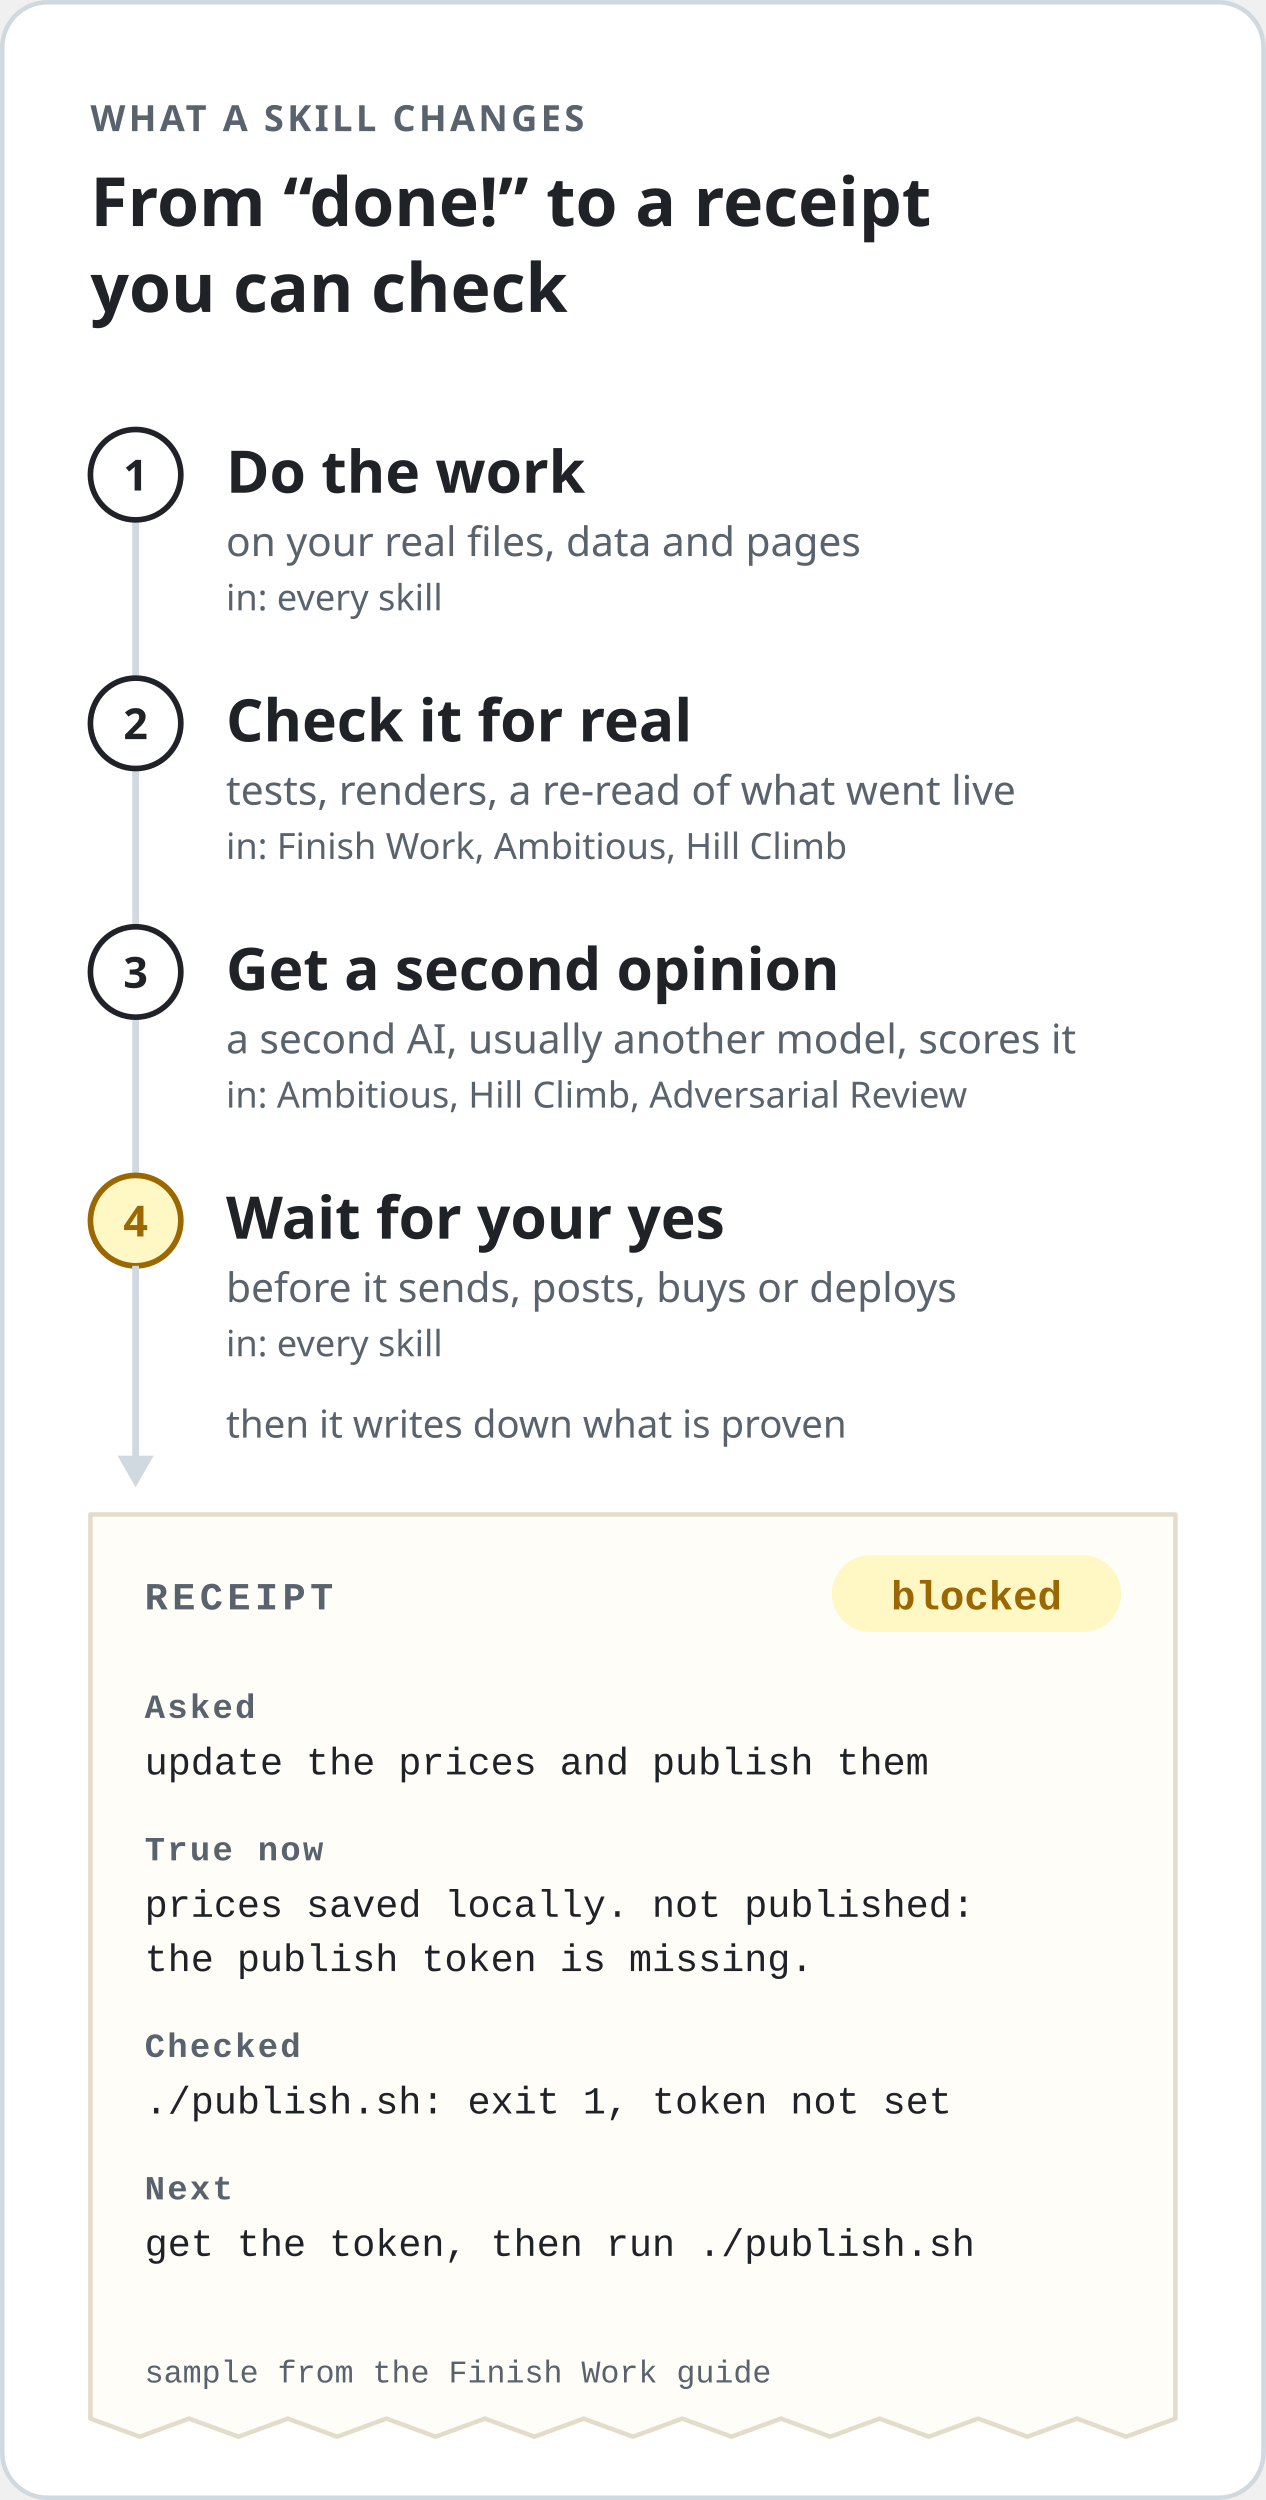
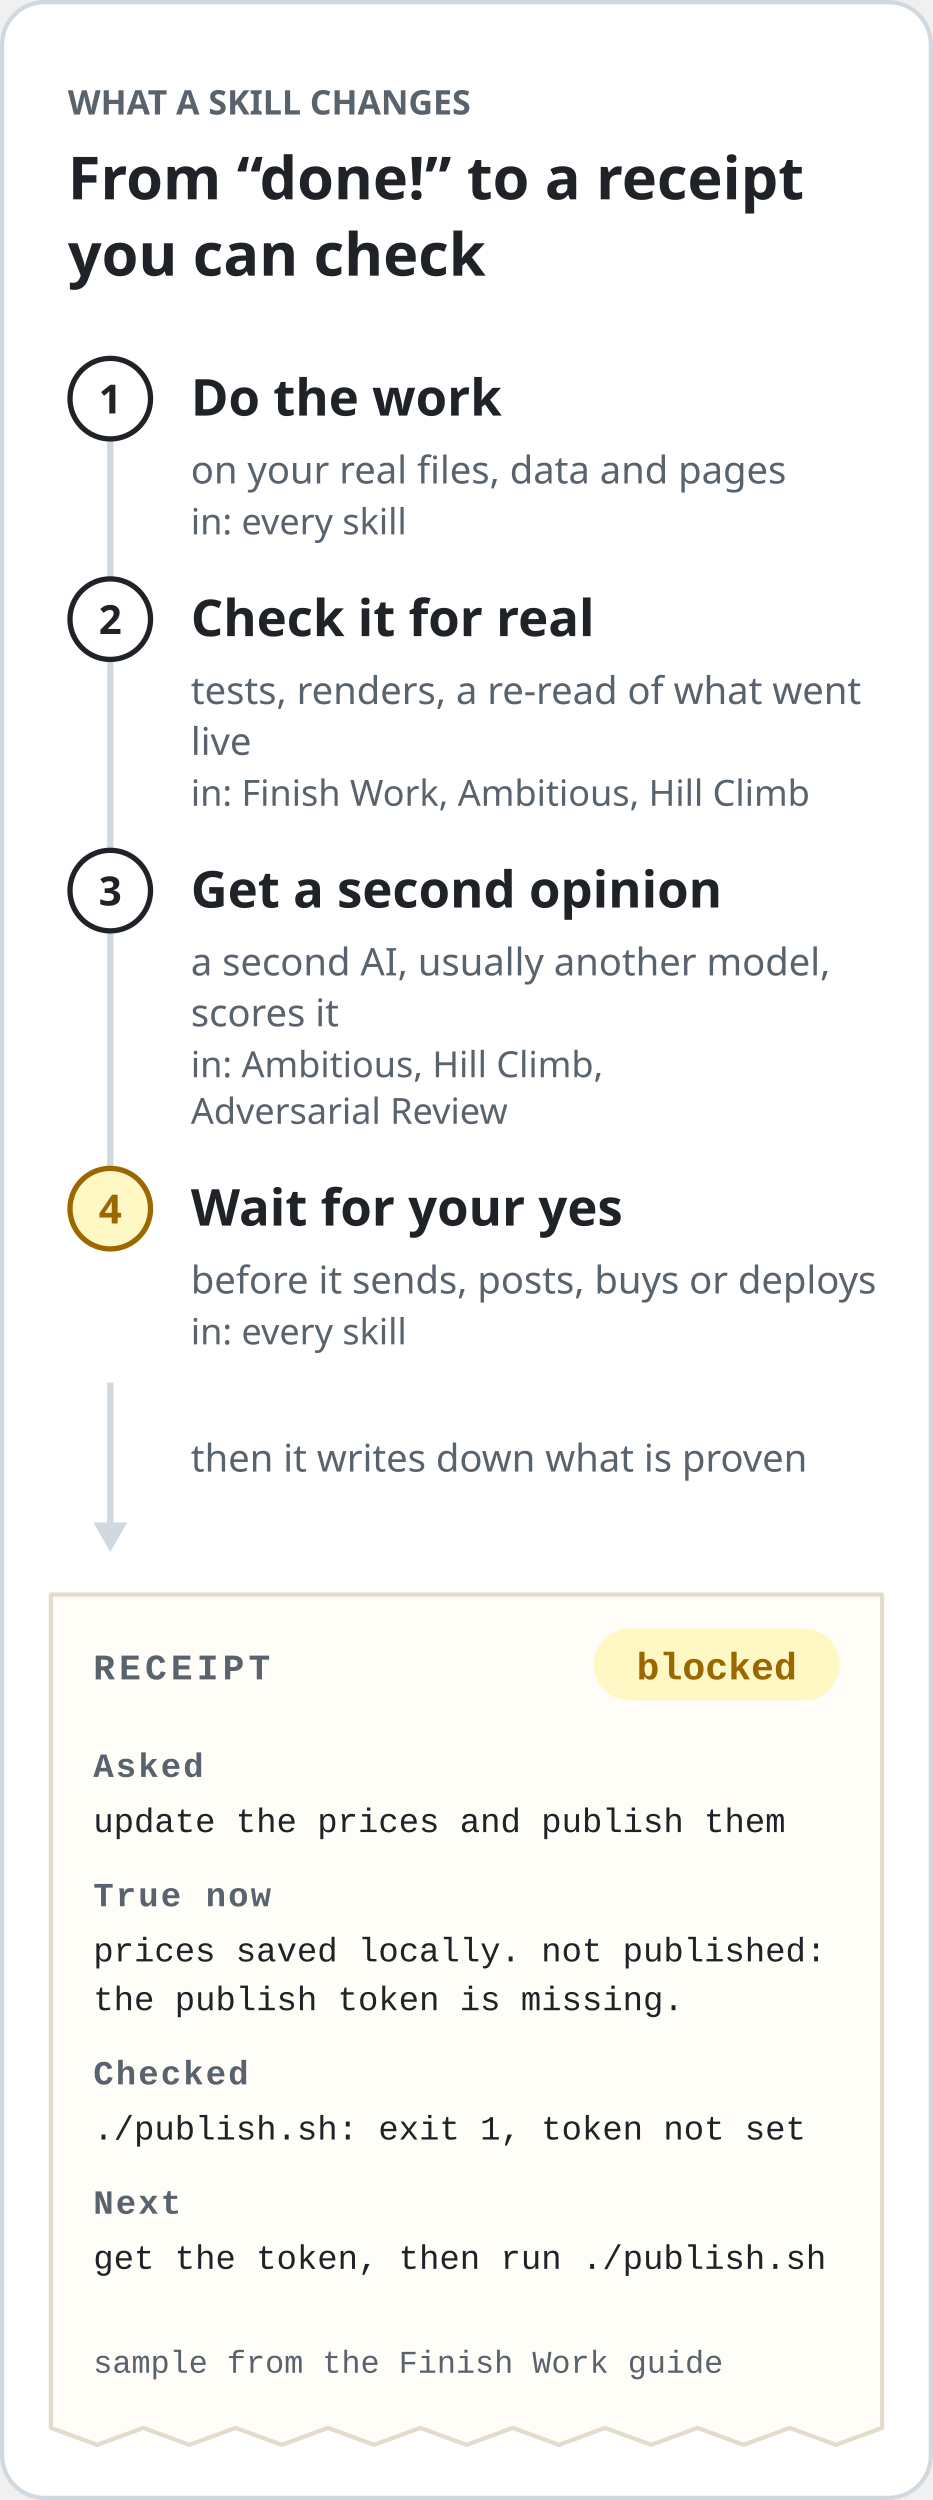
- <svg xmlns="http://www.w3.org/2000/svg" width="560" height="1106" viewBox="0 0 560 1106" role="img" aria-labelledby="t d">
-   <rect x="1" y="1" width="558" height="1104" rx="20" fill="#ffffff" stroke="#d1d9e0" stroke-width="2" />
-   <text x="40" y="58" font-family="-apple-system, BlinkMacSystemFont, 'Segoe UI', 'Noto Sans', Helvetica, Arial, sans-serif" font-size="16" font-weight="600" fill="#59636e" text-anchor="start" letter-spacing="1.5">WHAT A SKILL CHANGES</text>
-   <text x="40" y="100" font-family="-apple-system, BlinkMacSystemFont, 'Segoe UI', 'Noto Sans', Helvetica, Arial, sans-serif" font-size="30" font-weight="700" fill="#1f2328" text-anchor="start">From “done!” to a receipt</text>
-   <text x="40" y="138" font-family="-apple-system, BlinkMacSystemFont, 'Segoe UI', 'Noto Sans', Helvetica, Arial, sans-serif" font-size="30" font-weight="700" fill="#1f2328" text-anchor="start">you can check</text>
-   <line x1="60" y1="210" x2="60" y2="540" stroke="#d1d9e0" stroke-width="3" />
-   <circle cx="60" cy="210" r="20" fill="#ffffff" stroke="#1f2328" stroke-width="2.5" />
-   <text x="60" y="217" font-family="-apple-system, BlinkMacSystemFont, 'Segoe UI', 'Noto Sans', Helvetica, Arial, sans-serif" font-size="19" font-weight="700" fill="#1f2328" text-anchor="middle">1</text>
-   <text x="100" y="218" font-family="-apple-system, BlinkMacSystemFont, 'Segoe UI', 'Noto Sans', Helvetica, Arial, sans-serif" font-size="26" font-weight="700" fill="#1f2328" text-anchor="start">Do the work</text>
-   <text x="100" y="246" font-family="-apple-system, BlinkMacSystemFont, 'Segoe UI', 'Noto Sans', Helvetica, Arial, sans-serif" font-size="18" font-weight="400" fill="#59636e" text-anchor="start">on your real files, data and pages</text>
-   <text x="100" y="270" font-family="-apple-system, BlinkMacSystemFont, 'Segoe UI', 'Noto Sans', Helvetica, Arial, sans-serif" font-size="16" font-weight="400" fill="#59636e" text-anchor="start">in: every skill</text>
-   <circle cx="60" cy="320" r="20" fill="#ffffff" stroke="#1f2328" stroke-width="2.5" />
-   <text x="60" y="327" font-family="-apple-system, BlinkMacSystemFont, 'Segoe UI', 'Noto Sans', Helvetica, Arial, sans-serif" font-size="19" font-weight="700" fill="#1f2328" text-anchor="middle">2</text>
-   <text x="100" y="328" font-family="-apple-system, BlinkMacSystemFont, 'Segoe UI', 'Noto Sans', Helvetica, Arial, sans-serif" font-size="26" font-weight="700" fill="#1f2328" text-anchor="start">Check it for real</text>
-   <text x="100" y="356" font-family="-apple-system, BlinkMacSystemFont, 'Segoe UI', 'Noto Sans', Helvetica, Arial, sans-serif" font-size="18" font-weight="400" fill="#59636e" text-anchor="start">tests, renders, a re-read of what went live</text>
-   <text x="100" y="380" font-family="-apple-system, BlinkMacSystemFont, 'Segoe UI', 'Noto Sans', Helvetica, Arial, sans-serif" font-size="16" font-weight="400" fill="#59636e" text-anchor="start">in: Finish Work, Ambitious, Hill Climb</text>
-   <circle cx="60" cy="430" r="20" fill="#ffffff" stroke="#1f2328" stroke-width="2.5" />
-   <text x="60" y="437" font-family="-apple-system, BlinkMacSystemFont, 'Segoe UI', 'Noto Sans', Helvetica, Arial, sans-serif" font-size="19" font-weight="700" fill="#1f2328" text-anchor="middle">3</text>
-   <text x="100" y="438" font-family="-apple-system, BlinkMacSystemFont, 'Segoe UI', 'Noto Sans', Helvetica, Arial, sans-serif" font-size="26" font-weight="700" fill="#1f2328" text-anchor="start">Get a second opinion</text>
-   <text x="100" y="466" font-family="-apple-system, BlinkMacSystemFont, 'Segoe UI', 'Noto Sans', Helvetica, Arial, sans-serif" font-size="18" font-weight="400" fill="#59636e" text-anchor="start">a second AI, usually another model, scores it</text>
-   <text x="100" y="490" font-family="-apple-system, BlinkMacSystemFont, 'Segoe UI', 'Noto Sans', Helvetica, Arial, sans-serif" font-size="16" font-weight="400" fill="#59636e" text-anchor="start">in: Ambitious, Hill Climb, Adversarial Review</text>
-   <circle cx="60" cy="540" r="20" fill="#fff8c5" stroke="#9a6700" stroke-width="2.5" />
-   <text x="60" y="547" font-family="-apple-system, BlinkMacSystemFont, 'Segoe UI', 'Noto Sans', Helvetica, Arial, sans-serif" font-size="19" font-weight="700" fill="#9a6700" text-anchor="middle">4</text>
-   <text x="100" y="548" font-family="-apple-system, BlinkMacSystemFont, 'Segoe UI', 'Noto Sans', Helvetica, Arial, sans-serif" font-size="26" font-weight="700" fill="#1f2328" text-anchor="start">Wait for your yes</text>
-   <text x="100" y="576" font-family="-apple-system, BlinkMacSystemFont, 'Segoe UI', 'Noto Sans', Helvetica, Arial, sans-serif" font-size="18" font-weight="400" fill="#59636e" text-anchor="start">before it sends, posts, buys or deploys</text>
-   <text x="100" y="600" font-family="-apple-system, BlinkMacSystemFont, 'Segoe UI', 'Noto Sans', Helvetica, Arial, sans-serif" font-size="16" font-weight="400" fill="#59636e" text-anchor="start">in: every skill</text>
-   <path d="M 60 560 L 60 652" fill="none" stroke="#d1d9e0" stroke-width="3" />
-   <path d="M 52 644 L 60 658 L 68 644 Z" fill="#d1d9e0" />
-   <text x="100" y="636" font-family="-apple-system, BlinkMacSystemFont, 'Segoe UI', 'Noto Sans', Helvetica, Arial, sans-serif" font-size="17" font-weight="400" fill="#59636e" text-anchor="start">then it writes down what is proven</text>
-   <path d="M 40 670 L 520 670 L 520 1070 L 498.2 1078 L 476.4 1070 L 454.5 1078 L 432.7 1070 L 410.9 1078 L 389.1 1070 L 367.3 1078 L 345.5 1070 L 323.6 1078 L 301.8 1070 L 280.0 1078 L 258.2 1070 L 236.4 1078 L 214.5 1070 L 192.7 1078 L 170.9 1070 L 149.1 1078 L 127.3 1070 L 105.5 1078 L 83.6 1070 L 61.8 1078 L 40.0 1070 L 40 1070 Z" fill="#fffdf7" stroke="#e3dccb" stroke-width="2" stroke-linejoin="round" />
-   <text x="64" y="712" font-family="ui-monospace, SFMono-Regular, 'SF Mono', Menlo, Consolas, 'Liberation Mono', monospace" font-size="17" font-weight="700" fill="#59636e" text-anchor="start" letter-spacing="2">RECEIPT</text>
-   <rect x="368" y="688" width="128" height="34" rx="17" fill="#fff8c5" />
-   <text x="432" y="712" font-family="ui-monospace, SFMono-Regular, 'SF Mono', Menlo, Consolas, 'Liberation Mono', monospace" font-size="18" font-weight="700" fill="#9a6700" text-anchor="middle">blocked</text>
-   <text x="64" y="760" font-family="ui-monospace, SFMono-Regular, 'SF Mono', Menlo, Consolas, 'Liberation Mono', monospace" font-size="15" font-weight="700" fill="#59636e" text-anchor="start" letter-spacing="1">Asked</text>
-   <text x="64" y="785" font-family="ui-monospace, SFMono-Regular, 'SF Mono', Menlo, Consolas, 'Liberation Mono', monospace" font-size="17" font-weight="400" fill="#1f2328" text-anchor="start">update the prices and publish them</text>
-   <text x="64" y="823" font-family="ui-monospace, SFMono-Regular, 'SF Mono', Menlo, Consolas, 'Liberation Mono', monospace" font-size="15" font-weight="700" fill="#59636e" text-anchor="start" letter-spacing="1">True now</text>
-   <text x="64" y="848" font-family="ui-monospace, SFMono-Regular, 'SF Mono', Menlo, Consolas, 'Liberation Mono', monospace" font-size="17" font-weight="400" fill="#1f2328" text-anchor="start">prices saved locally. not published:</text>
-   <text x="64" y="872" font-family="ui-monospace, SFMono-Regular, 'SF Mono', Menlo, Consolas, 'Liberation Mono', monospace" font-size="17" font-weight="400" fill="#1f2328" text-anchor="start">the publish token is missing.</text>
-   <text x="64" y="910" font-family="ui-monospace, SFMono-Regular, 'SF Mono', Menlo, Consolas, 'Liberation Mono', monospace" font-size="15" font-weight="700" fill="#59636e" text-anchor="start" letter-spacing="1">Checked</text>
-   <text x="64" y="935" font-family="ui-monospace, SFMono-Regular, 'SF Mono', Menlo, Consolas, 'Liberation Mono', monospace" font-size="17" font-weight="400" fill="#1f2328" text-anchor="start">./publish.sh: exit 1, token not set</text>
-   <text x="64" y="973" font-family="ui-monospace, SFMono-Regular, 'SF Mono', Menlo, Consolas, 'Liberation Mono', monospace" font-size="15" font-weight="700" fill="#59636e" text-anchor="start" letter-spacing="1">Next</text>
-   <text x="64" y="998" font-family="ui-monospace, SFMono-Regular, 'SF Mono', Menlo, Consolas, 'Liberation Mono', monospace" font-size="17" font-weight="400" fill="#1f2328" text-anchor="start">get the token, then run ./publish.sh</text>
-   <text x="64" y="1054" font-family="ui-monospace, SFMono-Regular, 'SF Mono', Menlo, Consolas, 'Liberation Mono', monospace" font-size="14" font-weight="400" fill="#59636e" text-anchor="start">sample from the Finish Work guide</text>
+ <svg xmlns="http://www.w3.org/2000/svg" width="440" height="1179" viewBox="0 0 440 1179" role="img" aria-labelledby="t d">
+   <rect x="1" y="1" width="438" height="1177" rx="20" fill="#ffffff" stroke="#d1d9e0" stroke-width="2" />
+   <line x1="52" y1="196" x2="52" y2="570" stroke="#d1d9e0" stroke-width="3" />
+   <text x="32" y="54" font-family="-apple-system, BlinkMacSystemFont, 'Segoe UI', 'Noto Sans', Helvetica, Arial, sans-serif" font-size="16" font-weight="600" fill="#59636e" text-anchor="start">WHAT A SKILL CHANGES</text>
+   <text x="32" y="94" font-family="-apple-system, BlinkMacSystemFont, 'Segoe UI', 'Noto Sans', Helvetica, Arial, sans-serif" font-size="28" font-weight="700" fill="#1f2328" text-anchor="start">From “done!” to a receipt</text>
+   <text x="32" y="130" font-family="-apple-system, BlinkMacSystemFont, 'Segoe UI', 'Noto Sans', Helvetica, Arial, sans-serif" font-size="28" font-weight="700" fill="#1f2328" text-anchor="start">you can check</text>
+   <circle cx="52" cy="188" r="19" fill="#ffffff" stroke="#1f2328" stroke-width="2.5" />
+   <text x="52" y="195" font-family="-apple-system, BlinkMacSystemFont, 'Segoe UI', 'Noto Sans', Helvetica, Arial, sans-serif" font-size="19" font-weight="700" fill="#1f2328" text-anchor="middle">1</text>
+   <text x="90" y="196" font-family="-apple-system, BlinkMacSystemFont, 'Segoe UI', 'Noto Sans', Helvetica, Arial, sans-serif" font-size="24" font-weight="700" fill="#1f2328" text-anchor="start">Do the work</text>
+   <text x="90" y="228" font-family="-apple-system, BlinkMacSystemFont, 'Segoe UI', 'Noto Sans', Helvetica, Arial, sans-serif" font-size="18" font-weight="400" fill="#59636e" text-anchor="start">on your real files, data and pages</text>
+   <text x="90" y="252" font-family="-apple-system, BlinkMacSystemFont, 'Segoe UI', 'Noto Sans', Helvetica, Arial, sans-serif" font-size="17" font-weight="400" fill="#59636e" text-anchor="start">in: every skill</text>
+   <circle cx="52" cy="292" r="19" fill="#ffffff" stroke="#1f2328" stroke-width="2.5" />
+   <text x="52" y="299" font-family="-apple-system, BlinkMacSystemFont, 'Segoe UI', 'Noto Sans', Helvetica, Arial, sans-serif" font-size="19" font-weight="700" fill="#1f2328" text-anchor="middle">2</text>
+   <text x="90" y="300" font-family="-apple-system, BlinkMacSystemFont, 'Segoe UI', 'Noto Sans', Helvetica, Arial, sans-serif" font-size="24" font-weight="700" fill="#1f2328" text-anchor="start">Check it for real</text>
+   <text x="90" y="332" font-family="-apple-system, BlinkMacSystemFont, 'Segoe UI', 'Noto Sans', Helvetica, Arial, sans-serif" font-size="18" font-weight="400" fill="#59636e" text-anchor="start">tests, renders, a re-read of what went</text>
+   <text x="90" y="356" font-family="-apple-system, BlinkMacSystemFont, 'Segoe UI', 'Noto Sans', Helvetica, Arial, sans-serif" font-size="18" font-weight="400" fill="#59636e" text-anchor="start">live</text>
+   <text x="90" y="380" font-family="-apple-system, BlinkMacSystemFont, 'Segoe UI', 'Noto Sans', Helvetica, Arial, sans-serif" font-size="17" font-weight="400" fill="#59636e" text-anchor="start">in: Finish Work, Ambitious, Hill Climb</text>
+   <circle cx="52" cy="420" r="19" fill="#ffffff" stroke="#1f2328" stroke-width="2.5" />
+   <text x="52" y="427" font-family="-apple-system, BlinkMacSystemFont, 'Segoe UI', 'Noto Sans', Helvetica, Arial, sans-serif" font-size="19" font-weight="700" fill="#1f2328" text-anchor="middle">3</text>
+   <text x="90" y="428" font-family="-apple-system, BlinkMacSystemFont, 'Segoe UI', 'Noto Sans', Helvetica, Arial, sans-serif" font-size="24" font-weight="700" fill="#1f2328" text-anchor="start">Get a second opinion</text>
+   <text x="90" y="460" font-family="-apple-system, BlinkMacSystemFont, 'Segoe UI', 'Noto Sans', Helvetica, Arial, sans-serif" font-size="18" font-weight="400" fill="#59636e" text-anchor="start">a second AI, usually another model,</text>
+   <text x="90" y="484" font-family="-apple-system, BlinkMacSystemFont, 'Segoe UI', 'Noto Sans', Helvetica, Arial, sans-serif" font-size="18" font-weight="400" fill="#59636e" text-anchor="start">scores it</text>
+   <text x="90" y="508" font-family="-apple-system, BlinkMacSystemFont, 'Segoe UI', 'Noto Sans', Helvetica, Arial, sans-serif" font-size="17" font-weight="400" fill="#59636e" text-anchor="start">in: Ambitious, Hill Climb,</text>
+   <text x="90" y="530" font-family="-apple-system, BlinkMacSystemFont, 'Segoe UI', 'Noto Sans', Helvetica, Arial, sans-serif" font-size="17" font-weight="400" fill="#59636e" text-anchor="start">Adversarial Review</text>
+   <circle cx="52" cy="570" r="19" fill="#fff8c5" stroke="#9a6700" stroke-width="2.5" />
+   <text x="52" y="577" font-family="-apple-system, BlinkMacSystemFont, 'Segoe UI', 'Noto Sans', Helvetica, Arial, sans-serif" font-size="19" font-weight="700" fill="#9a6700" text-anchor="middle">4</text>
+   <text x="90" y="578" font-family="-apple-system, BlinkMacSystemFont, 'Segoe UI', 'Noto Sans', Helvetica, Arial, sans-serif" font-size="24" font-weight="700" fill="#1f2328" text-anchor="start">Wait for your yes</text>
+   <text x="90" y="610" font-family="-apple-system, BlinkMacSystemFont, 'Segoe UI', 'Noto Sans', Helvetica, Arial, sans-serif" font-size="18" font-weight="400" fill="#59636e" text-anchor="start">before it sends, posts, buys or deploys</text>
+   <text x="90" y="634" font-family="-apple-system, BlinkMacSystemFont, 'Segoe UI', 'Noto Sans', Helvetica, Arial, sans-serif" font-size="17" font-weight="400" fill="#59636e" text-anchor="start">in: every skill</text>
+   <path d="M 52 652 L 52 726" fill="none" stroke="#d1d9e0" stroke-width="3" />
+   <path d="M 44 718 L 52 732 L 60 718 Z" fill="#d1d9e0" />
+   <text x="90" y="694" font-family="-apple-system, BlinkMacSystemFont, 'Segoe UI', 'Noto Sans', Helvetica, Arial, sans-serif" font-size="18" font-weight="400" fill="#59636e" text-anchor="start">then it writes down what is proven</text>
+   <path d="M 24 752 L 416 752 L 416 1145 L 394.2 1153 L 372.4 1145 L 350.7 1153 L 328.9 1145 L 307.1 1153 L 285.3 1145 L 263.6 1153 L 241.8 1145 L 220.0 1153 L 198.2 1145 L 176.4 1153 L 154.7 1145 L 132.9 1153 L 111.1 1145 L 89.3 1153 L 67.6 1145 L 45.8 1153 L 24.0 1145 L 24 1145 Z" fill="#fffdf7" stroke="#e3dccb" stroke-width="2" stroke-linejoin="round" />
+   <text x="44" y="792" font-family="ui-monospace, SFMono-Regular, 'SF Mono', Menlo, Consolas, 'Liberation Mono', monospace" font-size="17" font-weight="700" fill="#59636e" text-anchor="start" letter-spacing="2">RECEIPT</text>
+   <rect x="280" y="768" width="116" height="34" rx="17" fill="#fff8c5" />
+   <text x="338" y="792" font-family="ui-monospace, SFMono-Regular, 'SF Mono', Menlo, Consolas, 'Liberation Mono', monospace" font-size="18" font-weight="700" fill="#9a6700" text-anchor="middle">blocked</text>
+   <text x="44" y="838" font-family="ui-monospace, SFMono-Regular, 'SF Mono', Menlo, Consolas, 'Liberation Mono', monospace" font-size="16" font-weight="700" fill="#59636e" text-anchor="start" letter-spacing="1">Asked</text>
+   <text x="44" y="864" font-family="ui-monospace, SFMono-Regular, 'SF Mono', Menlo, Consolas, 'Liberation Mono', monospace" font-size="16" font-weight="400" fill="#1f2328" text-anchor="start">update the prices and publish them</text>
+   <text x="44" y="899" font-family="ui-monospace, SFMono-Regular, 'SF Mono', Menlo, Consolas, 'Liberation Mono', monospace" font-size="16" font-weight="700" fill="#59636e" text-anchor="start" letter-spacing="1">True now</text>
+   <text x="44" y="925" font-family="ui-monospace, SFMono-Regular, 'SF Mono', Menlo, Consolas, 'Liberation Mono', monospace" font-size="16" font-weight="400" fill="#1f2328" text-anchor="start">prices saved locally. not published:</text>
+   <text x="44" y="948" font-family="ui-monospace, SFMono-Regular, 'SF Mono', Menlo, Consolas, 'Liberation Mono', monospace" font-size="16" font-weight="400" fill="#1f2328" text-anchor="start">the publish token is missing.</text>
+   <text x="44" y="983" font-family="ui-monospace, SFMono-Regular, 'SF Mono', Menlo, Consolas, 'Liberation Mono', monospace" font-size="16" font-weight="700" fill="#59636e" text-anchor="start" letter-spacing="1">Checked</text>
+   <text x="44" y="1009" font-family="ui-monospace, SFMono-Regular, 'SF Mono', Menlo, Consolas, 'Liberation Mono', monospace" font-size="16" font-weight="400" fill="#1f2328" text-anchor="start">./publish.sh: exit 1, token not set</text>
+   <text x="44" y="1044" font-family="ui-monospace, SFMono-Regular, 'SF Mono', Menlo, Consolas, 'Liberation Mono', monospace" font-size="16" font-weight="700" fill="#59636e" text-anchor="start" letter-spacing="1">Next</text>
+   <text x="44" y="1070" font-family="ui-monospace, SFMono-Regular, 'SF Mono', Menlo, Consolas, 'Liberation Mono', monospace" font-size="16" font-weight="400" fill="#1f2328" text-anchor="start">get the token, then run ./publish.sh</text>
+   <text x="44" y="1119" font-family="ui-monospace, SFMono-Regular, 'SF Mono', Menlo, Consolas, 'Liberation Mono', monospace" font-size="15" font-weight="400" fill="#59636e" text-anchor="start">sample from the Finish Work guide</text>
</svg>
